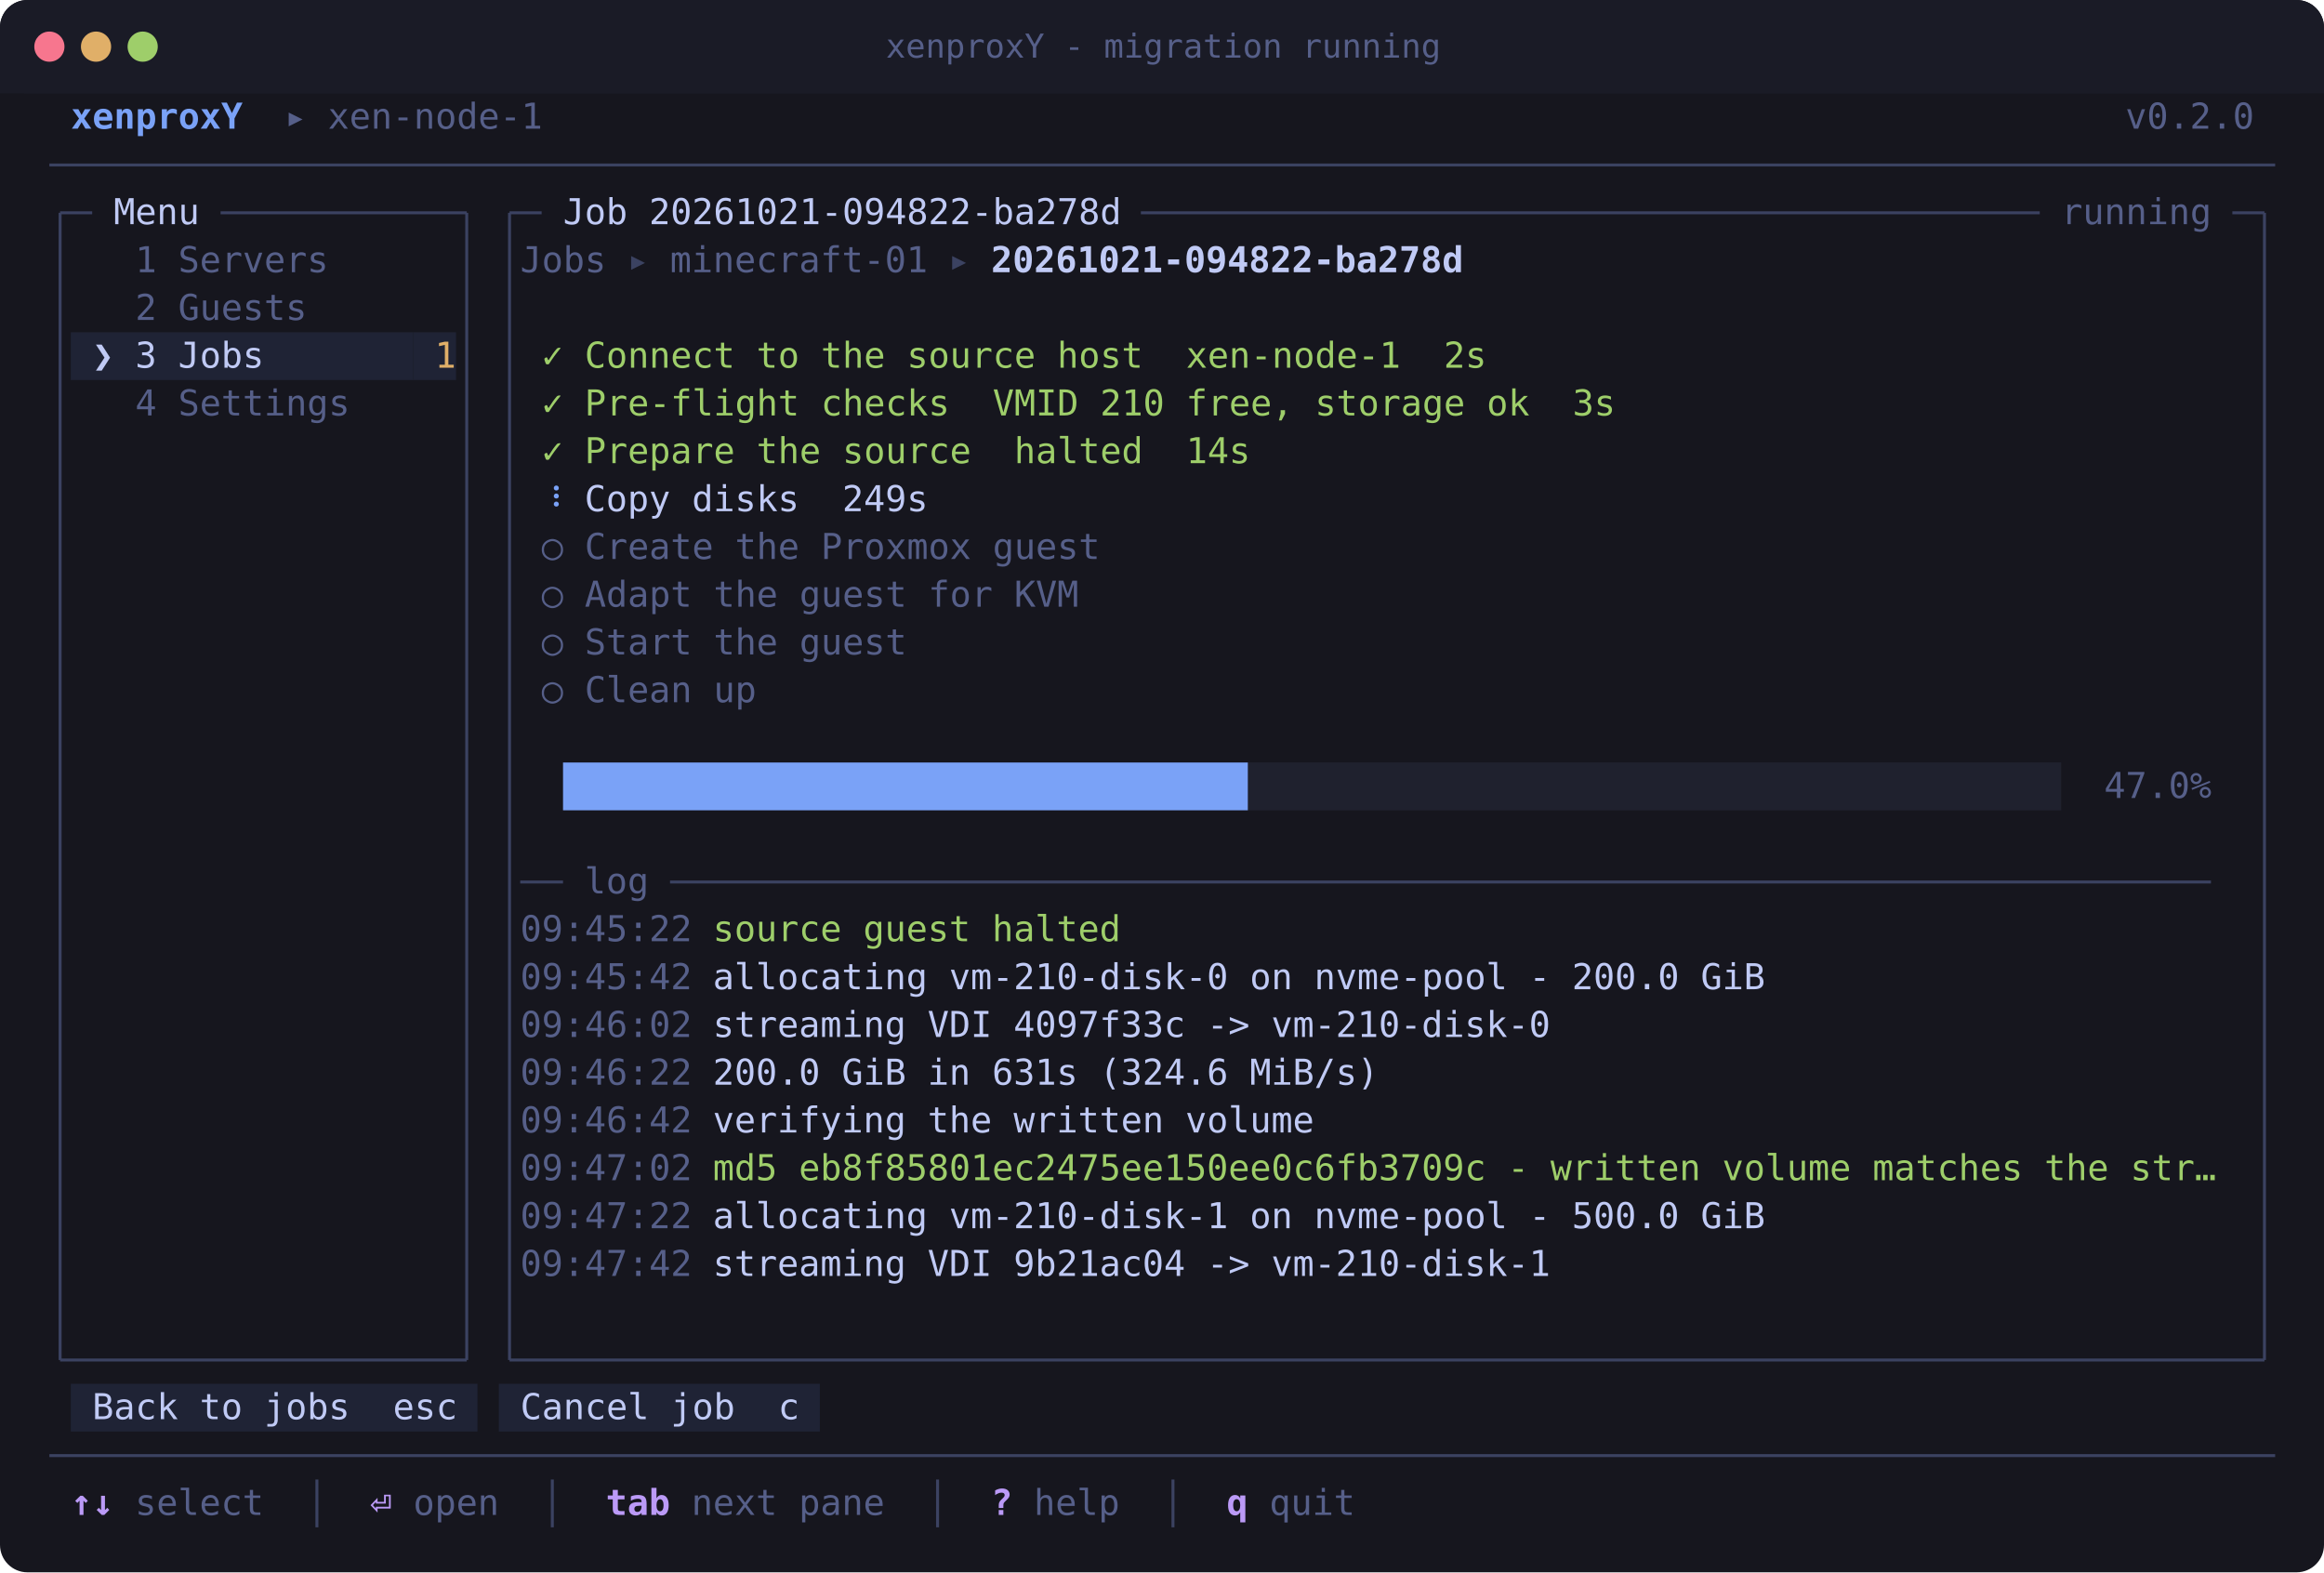
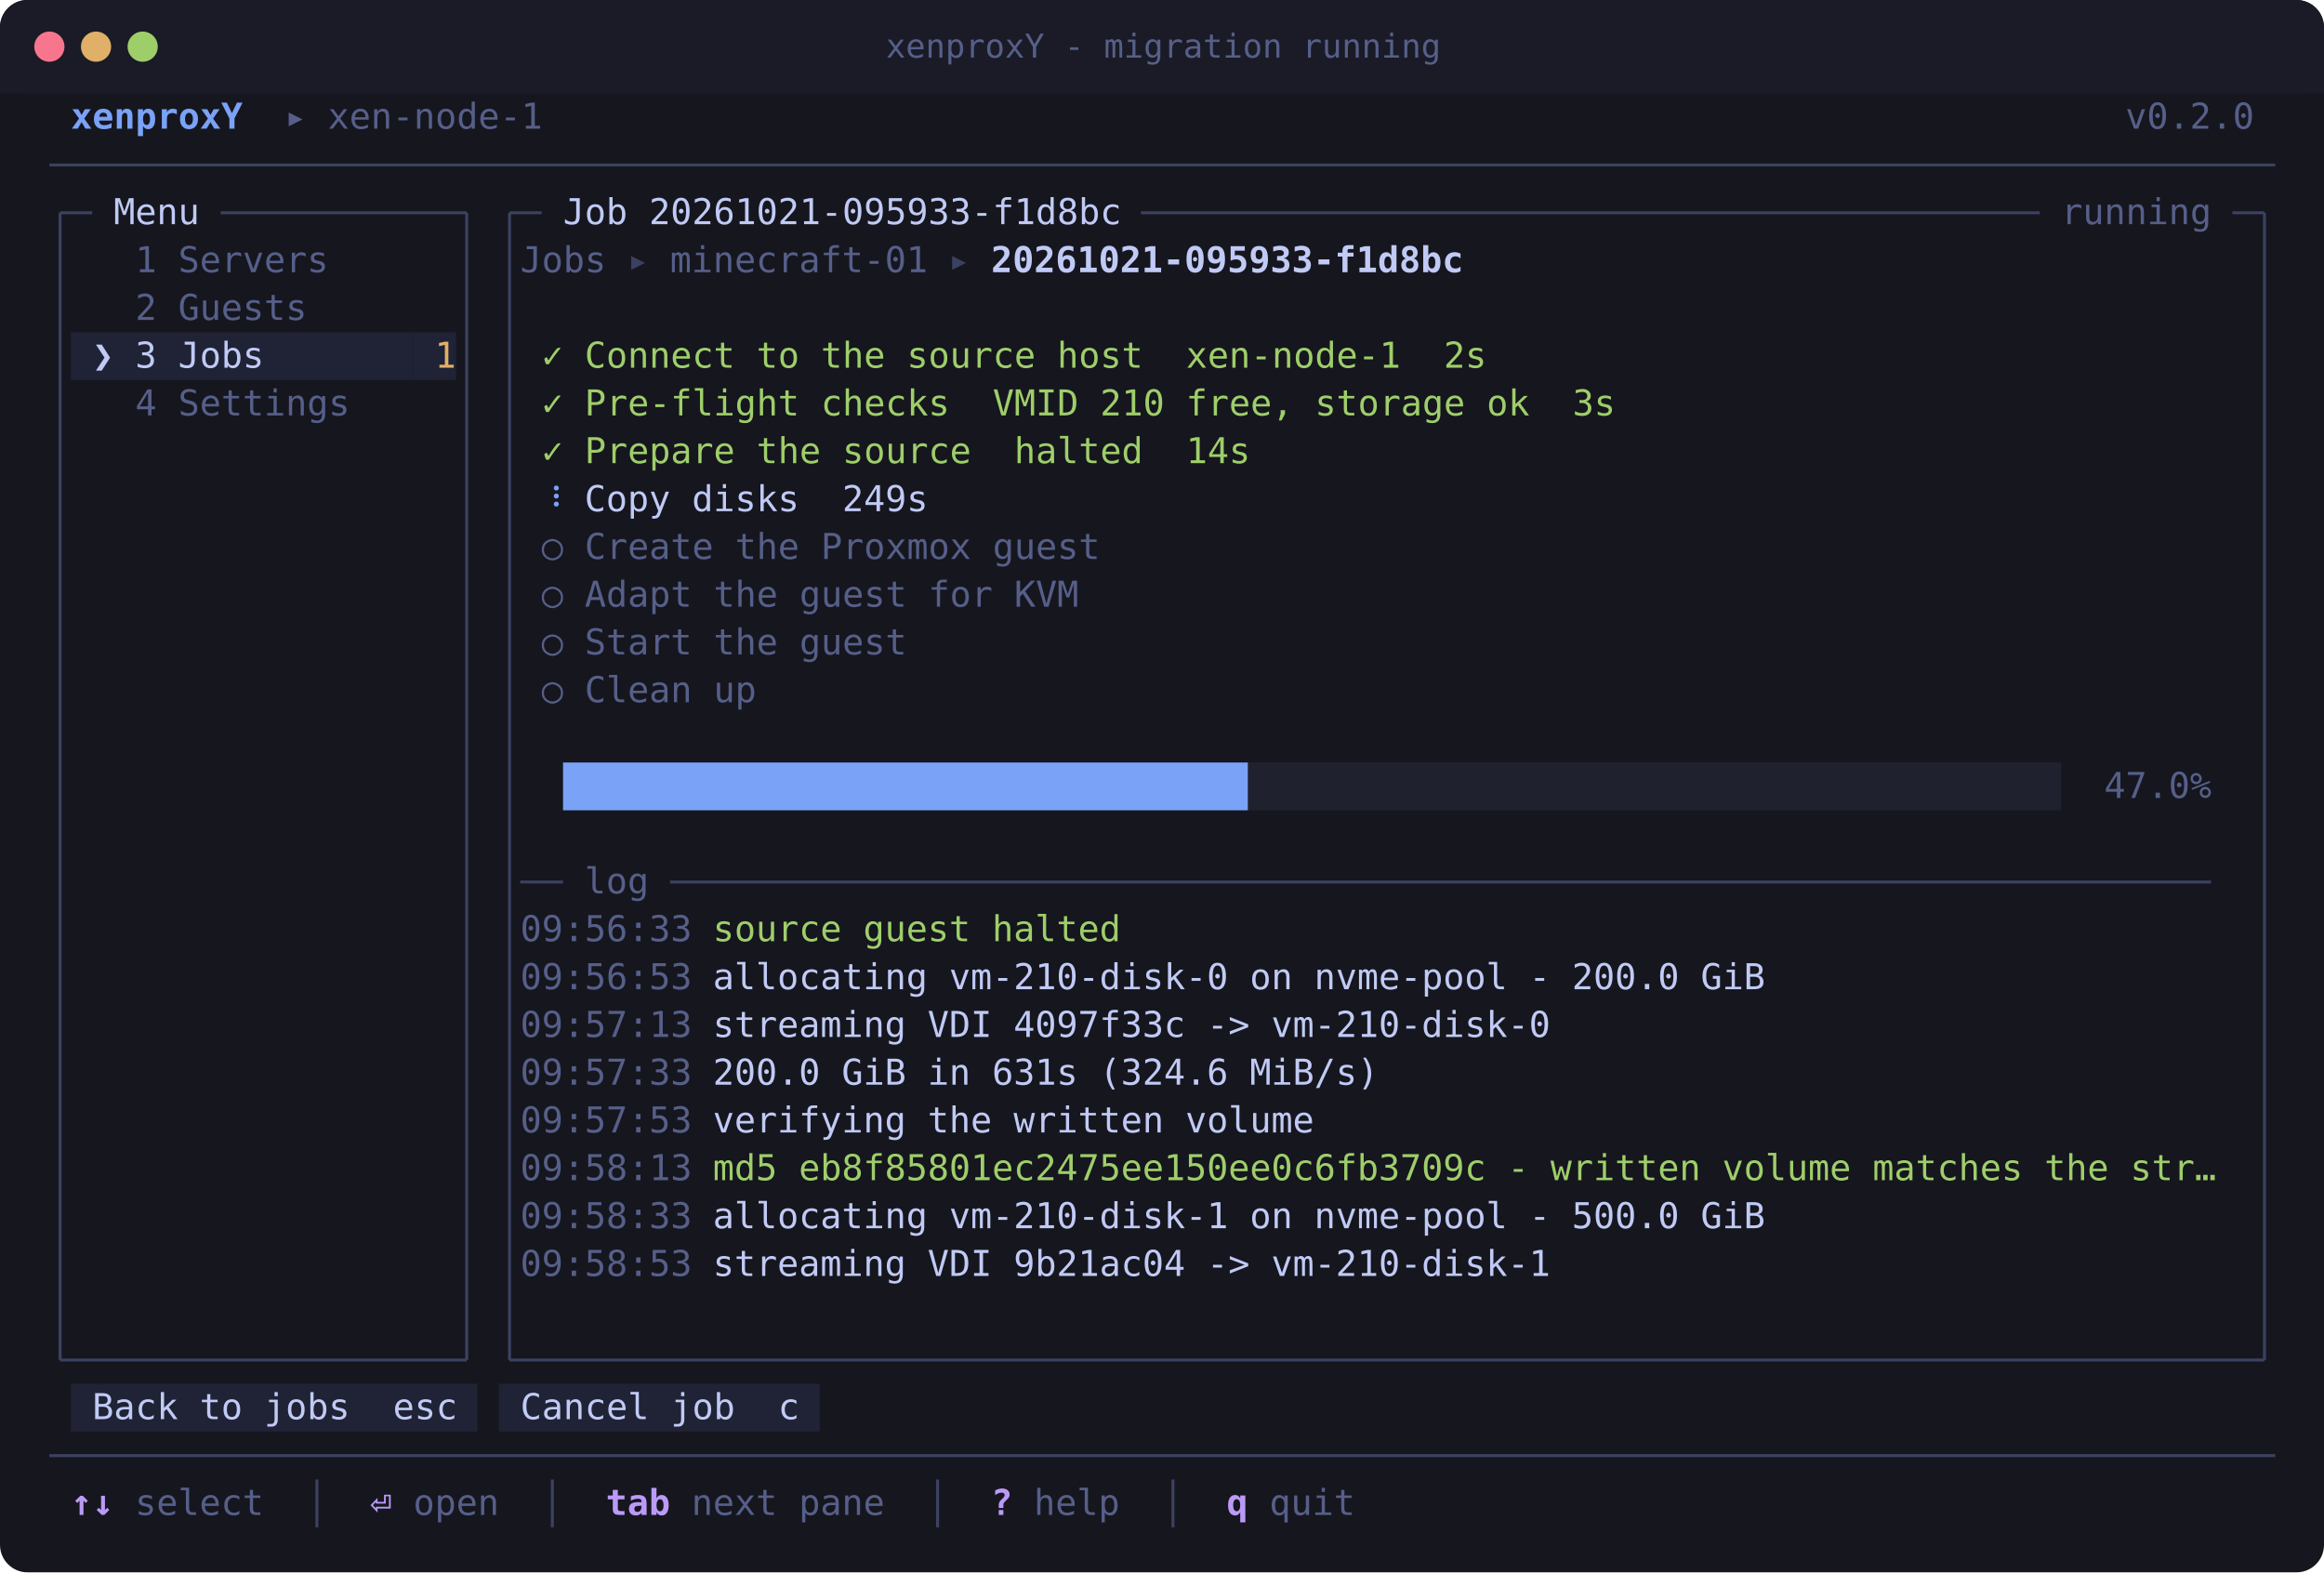
<svg xmlns="http://www.w3.org/2000/svg" width="847" height="573" viewBox="0 0 847 573" font-family="ui-monospace,SFMono-Regular,&quot;SF Mono&quot;,Menlo,Consolas,&quot;DejaVu Sans Mono&quot;,&quot;Liberation Mono&quot;,monospace" font-size="13.0">
  <rect x="0" y="0" width="847" height="573" rx="10" fill="#16161e" />
  <rect x="0" y="0" width="847" height="34" rx="10" fill="#1a1b26" />
  <rect x="0" y="24" width="847" height="10" fill="#1a1b26" />
  <circle cx="18" cy="17" r="5.5" fill="#f7768e" />
  <circle cx="35" cy="17" r="5.5" fill="#e0af68" />
  <circle cx="52" cy="17" r="5.5" fill="#9ece6a" />
  <text x="424" y="21" text-anchor="middle" fill="#565f89" font-size="12.0">xenproxY - migration running</text>
  <text x="18.0" y="46.9" fill="#7aa2f7" xml:space="preserve" textLength="78.00" lengthAdjust="spacing" font-weight="600"> xenproxY </text>
  <text x="96.0" y="46.9" fill="#565f89" xml:space="preserve" textLength="101.40" lengthAdjust="spacing"> ▸ xen-node-1</text>
  <text x="774.6" y="46.9" fill="#565f89" xml:space="preserve" textLength="54.60" lengthAdjust="spacing">v0.2.0 </text>
  <text x="33.6" y="81.7" fill="#c0caf5" xml:space="preserve" textLength="46.80" lengthAdjust="spacing"> Menu </text>
-   <text x="197.4" y="81.7" fill="#c0caf5" xml:space="preserve" textLength="218.40" lengthAdjust="spacing"> Job 20261021-094822-ba278d </text>
+   <text x="197.4" y="81.7" fill="#c0caf5" xml:space="preserve" textLength="218.40" lengthAdjust="spacing"> Job 20261021-095933-f1d8bc </text>
  <text x="743.4" y="81.7" fill="#565f89" xml:space="preserve" textLength="70.20" lengthAdjust="spacing"> running </text>
  <text x="25.8" y="99.2" fill="#565f89" xml:space="preserve" textLength="140.40" lengthAdjust="spacing">   1 Servers      </text>
  <text x="189.6" y="99.2" fill="#565f89" xml:space="preserve" textLength="31.20" lengthAdjust="spacing">Jobs</text>
  <text x="220.8" y="99.2" fill="#3b4261" xml:space="preserve" textLength="23.40" lengthAdjust="spacing"> ▸ </text>
  <text x="244.2" y="99.2" fill="#565f89" xml:space="preserve" textLength="93.60" lengthAdjust="spacing">minecraft-01</text>
  <text x="337.8" y="99.2" fill="#3b4261" xml:space="preserve" textLength="23.40" lengthAdjust="spacing"> ▸ </text>
-   <text x="361.2" y="99.2" fill="#c0caf5" xml:space="preserve" textLength="171.60" lengthAdjust="spacing" font-weight="600">20261021-094822-ba278d</text>
+   <text x="361.2" y="99.2" fill="#c0caf5" xml:space="preserve" textLength="171.60" lengthAdjust="spacing" font-weight="600">20261021-095933-f1d8bc</text>
  <text x="25.8" y="116.6" fill="#565f89" xml:space="preserve" textLength="140.40" lengthAdjust="spacing">   2 Guests       </text>
  <rect x="25.8" y="121.1" width="124.80" height="17.4" fill="#1f2335" />
  <text x="25.8" y="134.0" fill="#c0caf5" xml:space="preserve" textLength="124.80" lengthAdjust="spacing"> ❯ 3 Jobs       </text>
  <rect x="150.6" y="121.1" width="15.60" height="17.4" fill="#1f2335" />
  <text x="150.6" y="134.0" fill="#e0af68" xml:space="preserve" textLength="15.60" lengthAdjust="spacing"> 1</text>
  <text x="189.6" y="134.0" fill="#9ece6a" xml:space="preserve" textLength="351.00" lengthAdjust="spacing"> ✓ Connect to the source host  xen-node-1  2s</text>
  <text x="25.8" y="151.4" fill="#565f89" xml:space="preserve" textLength="140.40" lengthAdjust="spacing">   4 Settings     </text>
  <text x="189.6" y="151.4" fill="#9ece6a" xml:space="preserve" textLength="397.80" lengthAdjust="spacing"> ✓ Pre-flight checks  VMID 210 free, storage ok  3s</text>
  <text x="189.6" y="168.8" fill="#9ece6a" xml:space="preserve" textLength="265.20" lengthAdjust="spacing"> ✓ Prepare the source  halted  14s</text>
  <text x="197.4" y="186.3" fill="#7aa2f7" xml:space="preserve" textLength="7.80" lengthAdjust="spacing">⠸</text>
  <text x="205.2" y="186.3" fill="#c0caf5" xml:space="preserve" textLength="132.60" lengthAdjust="spacing"> Copy disks  249s</text>
  <text x="189.6" y="203.7" fill="#565f89" xml:space="preserve" textLength="210.60" lengthAdjust="spacing"> ○ Create the Proxmox guest</text>
  <text x="189.6" y="221.1" fill="#565f89" xml:space="preserve" textLength="202.80" lengthAdjust="spacing"> ○ Adapt the guest for KVM</text>
  <text x="189.6" y="238.5" fill="#565f89" xml:space="preserve" textLength="140.40" lengthAdjust="spacing"> ○ Start the guest</text>
  <text x="189.6" y="255.9" fill="#565f89" xml:space="preserve" textLength="85.80" lengthAdjust="spacing"> ○ Clean up</text>
  <rect x="205.20" y="277.88" width="249.60" height="17.42" fill="#7aa2f7" opacity="1.0" />
  <rect x="454.80" y="277.88" width="296.40" height="17.42" fill="#3b4261" opacity="0.25" />
  <text x="751.2" y="290.8" fill="#565f89" xml:space="preserve" textLength="54.60" lengthAdjust="spacing">  47.0%</text>
  <text x="205.2" y="325.6" fill="#565f89" xml:space="preserve" textLength="39.00" lengthAdjust="spacing"> log </text>
-   <text x="189.6" y="343.0" fill="#565f89" xml:space="preserve" textLength="70.20" lengthAdjust="spacing">09:45:22 </text>
+   <text x="189.6" y="343.0" fill="#565f89" xml:space="preserve" textLength="70.20" lengthAdjust="spacing">09:56:33 </text>
  <text x="259.8" y="343.0" fill="#9ece6a" xml:space="preserve" textLength="148.20" lengthAdjust="spacing">source guest halted</text>
-   <text x="189.6" y="360.5" fill="#565f89" xml:space="preserve" textLength="70.20" lengthAdjust="spacing">09:45:42 </text>
+   <text x="189.6" y="360.5" fill="#565f89" xml:space="preserve" textLength="70.20" lengthAdjust="spacing">09:56:53 </text>
  <text x="259.8" y="360.5" fill="#c0caf5" xml:space="preserve" textLength="382.20" lengthAdjust="spacing">allocating vm-210-disk-0 on nvme-pool - 200.0 GiB</text>
-   <text x="189.6" y="377.9" fill="#565f89" xml:space="preserve" textLength="70.20" lengthAdjust="spacing">09:46:02 </text>
+   <text x="189.6" y="377.9" fill="#565f89" xml:space="preserve" textLength="70.20" lengthAdjust="spacing">09:57:13 </text>
  <text x="259.8" y="377.9" fill="#c0caf5" xml:space="preserve" textLength="304.20" lengthAdjust="spacing">streaming VDI 4097f33c -&gt; vm-210-disk-0</text>
-   <text x="189.6" y="395.3" fill="#565f89" xml:space="preserve" textLength="70.20" lengthAdjust="spacing">09:46:22 </text>
+   <text x="189.6" y="395.3" fill="#565f89" xml:space="preserve" textLength="70.20" lengthAdjust="spacing">09:57:33 </text>
  <text x="259.8" y="395.3" fill="#c0caf5" xml:space="preserve" textLength="241.80" lengthAdjust="spacing">200.0 GiB in 631s (324.6 MiB/s)</text>
-   <text x="189.6" y="412.7" fill="#565f89" xml:space="preserve" textLength="70.20" lengthAdjust="spacing">09:46:42 </text>
+   <text x="189.6" y="412.7" fill="#565f89" xml:space="preserve" textLength="70.20" lengthAdjust="spacing">09:57:53 </text>
  <text x="259.8" y="412.7" fill="#c0caf5" xml:space="preserve" textLength="218.40" lengthAdjust="spacing">verifying the written volume</text>
-   <text x="189.6" y="430.1" fill="#565f89" xml:space="preserve" textLength="70.20" lengthAdjust="spacing">09:47:02 </text>
+   <text x="189.6" y="430.1" fill="#565f89" xml:space="preserve" textLength="70.20" lengthAdjust="spacing">09:58:13 </text>
  <text x="259.8" y="430.1" fill="#9ece6a" xml:space="preserve" textLength="546.00" lengthAdjust="spacing">md5 eb8f85801ec2475ee150ee0c6fb3709c - written volume matches the str…</text>
-   <text x="189.6" y="447.6" fill="#565f89" xml:space="preserve" textLength="70.20" lengthAdjust="spacing">09:47:22 </text>
+   <text x="189.6" y="447.6" fill="#565f89" xml:space="preserve" textLength="70.20" lengthAdjust="spacing">09:58:33 </text>
  <text x="259.8" y="447.6" fill="#c0caf5" xml:space="preserve" textLength="382.20" lengthAdjust="spacing">allocating vm-210-disk-1 on nvme-pool - 500.0 GiB</text>
-   <text x="189.6" y="465.0" fill="#565f89" xml:space="preserve" textLength="70.20" lengthAdjust="spacing">09:47:42 </text>
+   <text x="189.6" y="465.0" fill="#565f89" xml:space="preserve" textLength="70.20" lengthAdjust="spacing">09:58:53 </text>
  <text x="259.8" y="465.0" fill="#c0caf5" xml:space="preserve" textLength="304.20" lengthAdjust="spacing">streaming VDI 9b21ac04 -&gt; vm-210-disk-1</text>
  <rect x="25.8" y="504.3" width="148.20" height="17.4" fill="#1f2335" />
  <text x="25.8" y="517.2" fill="#c0caf5" xml:space="preserve" textLength="148.20" lengthAdjust="spacing"> Back to jobs  esc </text>
  <rect x="181.8" y="504.3" width="117.00" height="17.4" fill="#1f2335" />
  <text x="181.8" y="517.2" fill="#c0caf5" xml:space="preserve" textLength="117.00" lengthAdjust="spacing"> Cancel job  c </text>
  <text x="25.8" y="552.1" fill="#bb9af7" xml:space="preserve" textLength="15.60" lengthAdjust="spacing" font-weight="600">↑↓</text>
  <text x="49.2" y="552.1" fill="#565f89" xml:space="preserve" textLength="46.80" lengthAdjust="spacing">select</text>
  <text x="135.0" y="552.1" fill="#bb9af7" xml:space="preserve" textLength="7.80" lengthAdjust="spacing" font-weight="600">⏎</text>
  <text x="150.6" y="552.1" fill="#565f89" xml:space="preserve" textLength="31.20" lengthAdjust="spacing">open</text>
  <text x="220.8" y="552.1" fill="#bb9af7" xml:space="preserve" textLength="23.40" lengthAdjust="spacing" font-weight="600">tab</text>
  <text x="252.0" y="552.1" fill="#565f89" xml:space="preserve" textLength="70.20" lengthAdjust="spacing">next pane</text>
  <text x="361.2" y="552.1" fill="#bb9af7" xml:space="preserve" textLength="7.80" lengthAdjust="spacing" font-weight="600">?</text>
  <text x="376.8" y="552.1" fill="#565f89" xml:space="preserve" textLength="31.20" lengthAdjust="spacing">help</text>
  <text x="447.0" y="552.1" fill="#bb9af7" xml:space="preserve" textLength="7.80" lengthAdjust="spacing" font-weight="600">q</text>
  <text x="462.6" y="552.1" fill="#565f89" xml:space="preserve" textLength="31.20" lengthAdjust="spacing">quit</text>
  <path d="M18.00,60.13L21.90,60.13M21.90,60.13L25.80,60.13M25.80,60.13L29.70,60.13M29.70,60.13L33.60,60.13M33.60,60.13L37.50,60.13M37.50,60.13L41.40,60.13M41.40,60.13L45.30,60.13M45.30,60.13L49.20,60.13M49.20,60.13L53.10,60.13M53.10,60.13L57.00,60.13M57.00,60.13L60.90,60.13M60.90,60.13L64.80,60.13M64.80,60.13L68.70,60.13M68.70,60.13L72.60,60.13M72.60,60.13L76.50,60.13M76.50,60.13L80.40,60.13M80.40,60.13L84.30,60.13M84.30,60.13L88.20,60.13M88.20,60.13L92.10,60.13M92.10,60.13L96.00,60.13M96.00,60.13L99.90,60.13M99.90,60.13L103.80,60.13M103.80,60.13L107.70,60.13M107.70,60.13L111.60,60.13M111.60,60.13L115.50,60.13M115.50,60.13L119.40,60.13M119.40,60.13L123.30,60.13M123.30,60.13L127.20,60.13M127.20,60.13L131.10,60.13M131.10,60.13L135.00,60.13M135.00,60.13L138.90,60.13M138.90,60.13L142.80,60.13M142.80,60.13L146.70,60.13M146.70,60.13L150.60,60.13M150.60,60.13L154.50,60.13M154.50,60.13L158.40,60.13M158.40,60.13L162.30,60.13M162.30,60.13L166.20,60.13M166.20,60.13L170.10,60.13M170.10,60.13L174.00,60.13M174.00,60.13L177.90,60.13M177.90,60.13L181.80,60.13M181.80,60.13L185.70,60.13M185.70,60.13L189.60,60.13M189.60,60.13L193.50,60.13M193.50,60.13L197.40,60.13M197.40,60.13L201.30,60.13M201.30,60.13L205.20,60.13M205.20,60.13L209.10,60.13M209.10,60.13L213.00,60.13M213.00,60.13L216.90,60.13M216.90,60.13L220.80,60.13M220.80,60.13L224.70,60.13M224.70,60.13L228.60,60.13M228.60,60.13L232.50,60.13M232.50,60.13L236.40,60.13M236.40,60.13L240.30,60.13M240.30,60.13L244.20,60.13M244.20,60.13L248.10,60.13M248.10,60.13L252.00,60.13M252.00,60.13L255.90,60.13M255.90,60.13L259.80,60.13M259.80,60.13L263.70,60.13M263.70,60.13L267.60,60.13M267.60,60.13L271.50,60.13M271.50,60.13L275.40,60.13M275.40,60.13L279.30,60.13M279.30,60.13L283.20,60.13M283.20,60.13L287.10,60.13M287.10,60.13L291.00,60.13M291.00,60.13L294.90,60.13M294.90,60.13L298.80,60.13M298.80,60.13L302.70,60.13M302.70,60.13L306.60,60.13M306.60,60.13L310.50,60.13M310.50,60.13L314.40,60.13M314.40,60.13L318.30,60.13M318.30,60.13L322.20,60.13M322.20,60.13L326.10,60.13M326.10,60.13L330.00,60.13M330.00,60.13L333.90,60.13M333.90,60.13L337.80,60.13M337.80,60.13L341.70,60.13M341.70,60.13L345.60,60.13M345.60,60.13L349.50,60.13M349.50,60.13L353.40,60.13M353.40,60.13L357.30,60.13M357.30,60.13L361.20,60.13M361.20,60.13L365.10,60.13M365.10,60.13L369.00,60.13M369.00,60.13L372.90,60.13M372.90,60.13L376.80,60.13M376.80,60.13L380.70,60.13M380.70,60.13L384.60,60.13M384.60,60.13L388.50,60.13M388.50,60.13L392.40,60.13M392.40,60.13L396.30,60.13M396.30,60.13L400.20,60.13M400.20,60.13L404.10,60.13M404.10,60.13L408.00,60.13M408.00,60.13L411.90,60.13M411.90,60.13L415.80,60.13M415.80,60.13L419.70,60.13M419.70,60.13L423.60,60.13M423.60,60.13L427.50,60.13M427.50,60.13L431.40,60.13M431.40,60.13L435.30,60.13M435.30,60.13L439.20,60.13M439.20,60.13L443.10,60.13M443.10,60.13L447.00,60.13M447.00,60.13L450.90,60.13M450.90,60.13L454.80,60.13M454.80,60.13L458.70,60.13M458.70,60.13L462.60,60.13M462.60,60.13L466.50,60.13M466.50,60.13L470.40,60.13M470.40,60.13L474.30,60.13M474.30,60.13L478.20,60.13M478.20,60.13L482.10,60.13M482.10,60.13L486.00,60.13M486.00,60.13L489.90,60.13M489.90,60.13L493.80,60.13M493.80,60.13L497.70,60.13M497.70,60.13L501.60,60.13M501.60,60.13L505.50,60.13M505.50,60.13L509.40,60.13M509.40,60.13L513.30,60.13M513.30,60.13L517.20,60.13M517.20,60.13L521.10,60.13M521.10,60.13L525.00,60.13M525.00,60.13L528.90,60.13M528.90,60.13L532.80,60.13M532.80,60.13L536.70,60.13M536.70,60.13L540.60,60.13M540.60,60.13L544.50,60.13M544.50,60.13L548.40,60.13M548.40,60.13L552.30,60.13M552.30,60.13L556.20,60.13M556.20,60.13L560.10,60.13M560.10,60.13L564.00,60.13M564.00,60.13L567.90,60.13M567.90,60.13L571.80,60.13M571.80,60.13L575.70,60.13M575.70,60.13L579.60,60.13M579.60,60.13L583.50,60.13M583.50,60.13L587.40,60.13M587.40,60.13L591.30,60.13M591.30,60.13L595.20,60.13M595.20,60.13L599.10,60.13M599.10,60.13L603.00,60.13M603.00,60.13L606.90,60.13M606.90,60.13L610.80,60.13M610.80,60.13L614.70,60.13M614.70,60.13L618.60,60.13M618.60,60.13L622.50,60.13M622.50,60.13L626.40,60.13M626.40,60.13L630.30,60.13M630.30,60.13L634.20,60.13M634.20,60.13L638.10,60.13M638.10,60.13L642.00,60.13M642.00,60.13L645.90,60.13M645.90,60.13L649.80,60.13M649.80,60.13L653.70,60.13M653.70,60.13L657.60,60.13M657.60,60.13L661.50,60.13M661.50,60.13L665.40,60.13M665.40,60.13L669.30,60.13M669.30,60.13L673.20,60.13M673.20,60.13L677.10,60.13M677.10,60.13L681.00,60.13M681.00,60.13L684.90,60.13M684.90,60.13L688.80,60.13M688.80,60.13L692.70,60.13M692.70,60.13L696.60,60.13M696.60,60.13L700.50,60.13M700.50,60.13L704.40,60.13M704.40,60.13L708.30,60.13M708.30,60.13L712.20,60.13M712.20,60.13L716.10,60.13M716.10,60.13L720.00,60.13M720.00,60.13L723.90,60.13M723.90,60.13L727.80,60.13M727.80,60.13L731.70,60.13M731.70,60.13L735.60,60.13M735.60,60.13L739.50,60.13M739.50,60.13L743.40,60.13M743.40,60.13L747.30,60.13M747.30,60.13L751.20,60.13M751.20,60.13L755.10,60.13M755.10,60.13L759.00,60.13M759.00,60.13L762.90,60.13M762.90,60.13L766.80,60.13M766.80,60.13L770.70,60.13M770.70,60.13L774.60,60.13M774.60,60.13L778.50,60.13M778.50,60.13L782.40,60.13M782.40,60.13L786.30,60.13M786.30,60.13L790.20,60.13M790.20,60.13L794.10,60.13M794.10,60.13L798.00,60.13M798.00,60.13L801.90,60.13M801.90,60.13L805.80,60.13M805.80,60.13L809.70,60.13M809.70,60.13L813.60,60.13M813.60,60.13L817.50,60.13M817.50,60.13L821.40,60.13M821.40,60.13L825.30,60.13M825.30,60.13L829.20,60.13M21.90,77.55L25.80,77.55M21.90,77.55L21.90,86.26M25.80,77.55L29.70,77.55M29.70,77.55L33.60,77.55M80.40,77.55L84.30,77.55M84.30,77.55L88.20,77.55M88.20,77.55L92.10,77.55M92.10,77.55L96.00,77.55M96.00,77.55L99.90,77.55M99.90,77.55L103.80,77.55M103.80,77.55L107.70,77.55M107.70,77.55L111.60,77.55M111.60,77.55L115.50,77.55M115.50,77.55L119.40,77.55M119.40,77.55L123.30,77.55M123.30,77.55L127.20,77.55M127.20,77.55L131.10,77.55M131.10,77.55L135.00,77.55M135.00,77.55L138.90,77.55M138.90,77.55L142.80,77.55M142.80,77.55L146.70,77.55M146.70,77.55L150.60,77.55M150.60,77.55L154.50,77.55M154.50,77.55L158.40,77.55M158.40,77.55L162.30,77.55M162.30,77.55L166.20,77.55M166.20,77.55L170.10,77.55M170.10,77.55L170.10,86.26M185.70,77.55L189.60,77.55M185.70,77.55L185.70,86.26M189.60,77.55L193.50,77.55M193.50,77.55L197.40,77.55M415.80,77.55L419.70,77.55M419.70,77.55L423.60,77.55M423.60,77.55L427.50,77.55M427.50,77.55L431.40,77.55M431.40,77.55L435.30,77.55M435.30,77.55L439.20,77.55M439.20,77.55L443.10,77.55M443.10,77.55L447.00,77.55M447.00,77.55L450.90,77.55M450.90,77.55L454.80,77.55M454.80,77.55L458.70,77.55M458.70,77.55L462.60,77.55M462.60,77.55L466.50,77.55M466.50,77.55L470.40,77.55M470.40,77.55L474.30,77.55M474.30,77.55L478.20,77.55M478.20,77.55L482.10,77.55M482.10,77.55L486.00,77.55M486.00,77.55L489.90,77.55M489.90,77.55L493.80,77.55M493.80,77.55L497.70,77.55M497.70,77.55L501.60,77.55M501.60,77.55L505.50,77.55M505.50,77.55L509.40,77.55M509.40,77.55L513.30,77.55M513.30,77.55L517.20,77.55M517.20,77.55L521.10,77.55M521.10,77.55L525.00,77.55M525.00,77.55L528.90,77.55M528.90,77.55L532.80,77.55M532.80,77.55L536.70,77.55M536.70,77.55L540.60,77.55M540.60,77.55L544.50,77.55M544.50,77.55L548.40,77.55M548.40,77.55L552.30,77.55M552.30,77.55L556.20,77.55M556.20,77.55L560.10,77.55M560.10,77.55L564.00,77.55M564.00,77.55L567.90,77.55M567.90,77.55L571.80,77.55M571.80,77.55L575.70,77.55M575.70,77.55L579.60,77.55M579.60,77.55L583.50,77.55M583.50,77.55L587.40,77.55M587.40,77.55L591.30,77.55M591.30,77.55L595.20,77.55M595.20,77.55L599.10,77.55M599.10,77.55L603.00,77.55M603.00,77.55L606.90,77.55M606.90,77.55L610.80,77.55M610.80,77.55L614.70,77.55M614.70,77.55L618.60,77.55M618.60,77.55L622.50,77.55M622.50,77.55L626.40,77.55M626.40,77.55L630.30,77.55M630.30,77.55L634.20,77.55M634.20,77.55L638.10,77.55M638.10,77.55L642.00,77.55M642.00,77.55L645.90,77.55M645.90,77.55L649.80,77.55M649.80,77.55L653.70,77.55M653.70,77.55L657.60,77.55M657.60,77.55L661.50,77.55M661.50,77.55L665.40,77.55M665.40,77.55L669.30,77.55M669.30,77.55L673.20,77.55M673.20,77.55L677.10,77.55M677.10,77.55L681.00,77.55M681.00,77.55L684.90,77.55M684.90,77.55L688.80,77.55M688.80,77.55L692.70,77.55M692.70,77.55L696.60,77.55M696.60,77.55L700.50,77.55M700.50,77.55L704.40,77.55M704.40,77.55L708.30,77.55M708.30,77.55L712.20,77.55M712.20,77.55L716.10,77.55M716.10,77.55L720.00,77.55M720.00,77.55L723.90,77.55M723.90,77.55L727.80,77.55M727.80,77.55L731.70,77.55M731.70,77.55L735.60,77.55M735.60,77.55L739.50,77.55M739.50,77.55L743.40,77.55M813.60,77.55L817.50,77.55M817.50,77.55L821.40,77.55M821.40,77.55L825.30,77.55M825.30,77.55L825.30,86.26M21.90,86.26L21.90,94.97M21.90,94.97L21.90,103.68M170.10,86.26L170.10,94.97M170.10,94.97L170.10,103.68M185.70,86.26L185.70,94.97M185.70,94.97L185.70,103.68M825.30,86.26L825.30,94.97M825.30,94.97L825.30,103.68M21.90,103.68L21.90,112.39M21.90,112.39L21.90,121.10M170.10,103.68L170.10,112.39M170.10,112.39L170.10,121.10M185.70,103.68L185.70,112.39M185.70,112.39L185.70,121.10M825.30,103.68L825.30,112.39M825.30,112.39L825.30,121.10M21.90,121.10L21.90,129.81M21.90,129.81L21.90,138.52M170.10,121.10L170.10,129.81M170.10,129.81L170.10,138.52M185.70,121.10L185.70,129.81M185.70,129.81L185.70,138.52M825.30,121.10L825.30,129.81M825.30,129.81L825.30,138.52M21.90,138.52L21.90,147.23M21.90,147.23L21.90,155.94M170.10,138.52L170.10,147.23M170.10,147.23L170.10,155.94M185.70,138.52L185.70,147.23M185.70,147.23L185.70,155.94M825.30,138.52L825.30,147.23M825.30,147.23L825.30,155.94M21.90,155.94L21.90,164.65M21.90,164.65L21.90,173.36M170.10,155.94L170.10,164.65M170.10,164.65L170.10,173.36M185.70,155.94L185.70,164.65M185.70,164.65L185.70,173.36M825.30,155.94L825.30,164.65M825.30,164.65L825.30,173.36M21.90,173.36L21.90,182.07M21.90,182.07L21.90,190.78M170.10,173.36L170.10,182.07M170.10,182.07L170.10,190.78M185.70,173.36L185.70,182.07M185.70,182.07L185.70,190.78M825.30,173.36L825.30,182.07M825.30,182.07L825.30,190.78M21.90,190.78L21.90,199.49M21.90,199.49L21.90,208.20M170.10,190.78L170.10,199.49M170.10,199.49L170.10,208.20M185.70,190.78L185.70,199.49M185.70,199.49L185.70,208.20M825.30,190.78L825.30,199.49M825.30,199.49L825.30,208.20M21.90,208.20L21.90,216.91M21.90,216.91L21.90,225.62M170.10,208.20L170.10,216.91M170.10,216.91L170.10,225.62M185.70,208.20L185.70,216.91M185.70,216.91L185.70,225.62M825.30,208.20L825.30,216.91M825.30,216.91L825.30,225.62M21.90,225.62L21.90,234.33M21.90,234.33L21.90,243.04M170.10,225.62L170.10,234.33M170.10,234.33L170.10,243.04M185.70,225.62L185.70,234.33M185.70,234.33L185.70,243.04M825.30,225.62L825.30,234.33M825.30,234.33L825.30,243.04M21.90,243.04L21.90,251.75M21.90,251.75L21.90,260.46M170.10,243.04L170.10,251.75M170.10,251.75L170.10,260.46M185.70,243.04L185.70,251.75M185.70,251.75L185.70,260.46M825.30,243.04L825.30,251.75M825.30,251.75L825.30,260.46M21.90,260.46L21.90,269.17M21.90,269.17L21.90,277.88M170.10,260.46L170.10,269.17M170.10,269.17L170.10,277.88M185.70,260.46L185.70,269.17M185.70,269.17L185.70,277.88M825.30,260.46L825.30,269.17M825.30,269.17L825.30,277.88M21.90,277.88L21.90,286.59M21.90,286.59L21.90,295.30M170.10,277.88L170.10,286.59M170.10,286.59L170.10,295.30M185.70,277.88L185.70,286.59M185.70,286.59L185.70,295.30M825.30,277.88L825.30,286.59M825.30,286.59L825.30,295.30M21.90,295.30L21.90,304.01M21.90,304.01L21.90,312.72M170.10,295.30L170.10,304.01M170.10,304.01L170.10,312.72M185.70,295.30L185.70,304.01M185.70,304.01L185.70,312.72M825.30,295.30L825.30,304.01M825.30,304.01L825.30,312.72M21.90,312.72L21.90,321.43M21.90,321.43L21.90,330.14M170.10,312.72L170.10,321.43M170.10,321.43L170.10,330.14M185.70,312.72L185.70,321.43M185.70,321.43L185.70,330.14M189.60,321.43L193.50,321.43M193.50,321.43L197.40,321.43M197.40,321.43L201.30,321.43M201.30,321.43L205.20,321.43M244.20,321.43L248.10,321.43M248.10,321.43L252.00,321.43M252.00,321.43L255.90,321.43M255.90,321.43L259.80,321.43M259.80,321.43L263.70,321.43M263.70,321.43L267.60,321.43M267.60,321.43L271.50,321.43M271.50,321.43L275.40,321.43M275.40,321.43L279.30,321.43M279.30,321.43L283.20,321.43M283.20,321.43L287.10,321.43M287.10,321.43L291.00,321.43M291.00,321.43L294.90,321.43M294.90,321.43L298.80,321.43M298.80,321.43L302.70,321.43M302.70,321.43L306.60,321.43M306.60,321.43L310.50,321.43M310.50,321.43L314.40,321.43M314.40,321.43L318.30,321.43M318.30,321.43L322.20,321.43M322.20,321.43L326.10,321.43M326.10,321.43L330.00,321.43M330.00,321.43L333.90,321.43M333.90,321.43L337.80,321.43M337.80,321.43L341.70,321.43M341.70,321.43L345.60,321.43M345.60,321.43L349.50,321.43M349.50,321.43L353.40,321.43M353.40,321.43L357.30,321.43M357.30,321.43L361.20,321.43M361.20,321.43L365.10,321.43M365.10,321.43L369.00,321.43M369.00,321.43L372.90,321.43M372.90,321.43L376.80,321.43M376.80,321.43L380.70,321.43M380.70,321.43L384.60,321.43M384.60,321.43L388.50,321.43M388.50,321.43L392.40,321.43M392.40,321.43L396.30,321.43M396.30,321.43L400.20,321.43M400.20,321.43L404.10,321.43M404.10,321.43L408.00,321.43M408.00,321.43L411.90,321.43M411.90,321.43L415.80,321.43M415.80,321.43L419.70,321.43M419.70,321.43L423.60,321.43M423.60,321.43L427.50,321.43M427.50,321.43L431.40,321.43M431.40,321.43L435.30,321.43M435.30,321.43L439.20,321.43M439.20,321.43L443.10,321.43M443.10,321.43L447.00,321.43M447.00,321.43L450.90,321.43M450.90,321.43L454.80,321.43M454.80,321.43L458.70,321.43M458.70,321.43L462.60,321.43M462.60,321.43L466.50,321.43M466.50,321.43L470.40,321.43M470.40,321.43L474.30,321.43M474.30,321.43L478.20,321.43M478.20,321.43L482.10,321.43M482.10,321.43L486.00,321.43M486.00,321.43L489.90,321.43M489.90,321.43L493.80,321.43M493.80,321.43L497.70,321.43M497.70,321.43L501.60,321.43M501.60,321.43L505.50,321.43M505.50,321.43L509.40,321.43M509.40,321.43L513.30,321.43M513.30,321.43L517.20,321.43M517.20,321.43L521.10,321.43M521.10,321.43L525.00,321.43M525.00,321.43L528.90,321.43M528.90,321.43L532.80,321.43M532.80,321.43L536.70,321.43M536.70,321.43L540.60,321.43M540.60,321.43L544.50,321.43M544.50,321.43L548.40,321.43M548.40,321.43L552.30,321.43M552.30,321.43L556.20,321.43M556.20,321.43L560.10,321.43M560.10,321.43L564.00,321.43M564.00,321.43L567.90,321.43M567.90,321.43L571.80,321.43M571.80,321.43L575.70,321.43M575.70,321.43L579.60,321.43M579.60,321.43L583.50,321.43M583.50,321.43L587.40,321.43M587.40,321.43L591.30,321.43M591.30,321.43L595.20,321.43M595.20,321.43L599.10,321.43M599.10,321.43L603.00,321.43M603.00,321.43L606.90,321.43M606.90,321.43L610.80,321.43M610.80,321.43L614.70,321.43M614.70,321.43L618.60,321.43M618.60,321.43L622.50,321.43M622.50,321.43L626.40,321.43M626.40,321.43L630.30,321.43M630.30,321.43L634.20,321.43M634.20,321.43L638.10,321.43M638.10,321.43L642.00,321.43M642.00,321.43L645.90,321.43M645.90,321.43L649.80,321.43M649.80,321.43L653.70,321.43M653.70,321.43L657.60,321.43M657.60,321.43L661.50,321.43M661.50,321.43L665.40,321.43M665.40,321.43L669.30,321.43M669.30,321.43L673.20,321.43M673.20,321.43L677.10,321.43M677.10,321.43L681.00,321.43M681.00,321.43L684.90,321.43M684.90,321.43L688.80,321.43M688.80,321.43L692.70,321.43M692.70,321.43L696.60,321.43M696.60,321.43L700.50,321.43M700.50,321.43L704.40,321.43M704.40,321.43L708.30,321.43M708.30,321.43L712.20,321.43M712.20,321.43L716.10,321.43M716.10,321.43L720.00,321.43M720.00,321.43L723.90,321.43M723.90,321.43L727.80,321.43M727.80,321.43L731.70,321.43M731.70,321.43L735.60,321.43M735.60,321.43L739.50,321.43M739.50,321.43L743.40,321.43M743.40,321.43L747.30,321.43M747.30,321.43L751.20,321.43M751.20,321.43L755.10,321.43M755.10,321.43L759.00,321.43M759.00,321.43L762.90,321.43M762.90,321.43L766.80,321.43M766.80,321.43L770.70,321.43M770.70,321.43L774.60,321.43M774.60,321.43L778.50,321.43M778.50,321.43L782.40,321.43M782.40,321.43L786.30,321.43M786.30,321.43L790.20,321.43M790.20,321.43L794.10,321.43M794.10,321.43L798.00,321.43M798.00,321.43L801.90,321.43M801.90,321.43L805.80,321.43M825.30,312.72L825.30,321.43M825.30,321.43L825.30,330.14M21.90,330.14L21.90,338.85M21.90,338.85L21.90,347.56M170.10,330.14L170.10,338.85M170.10,338.85L170.10,347.56M185.70,330.14L185.70,338.85M185.70,338.85L185.70,347.56M825.30,330.14L825.30,338.85M825.30,338.85L825.30,347.56M21.90,347.56L21.90,356.27M21.90,356.27L21.90,364.98M170.10,347.56L170.10,356.27M170.10,356.27L170.10,364.98M185.70,347.56L185.70,356.27M185.70,356.27L185.70,364.98M825.30,347.56L825.30,356.27M825.30,356.27L825.30,364.98M21.90,364.98L21.90,373.69M21.90,373.69L21.90,382.40M170.10,364.98L170.10,373.69M170.10,373.69L170.10,382.40M185.70,364.98L185.70,373.69M185.70,373.69L185.70,382.40M825.30,364.98L825.30,373.69M825.30,373.69L825.30,382.40M21.90,382.40L21.90,391.11M21.90,391.11L21.90,399.82M170.10,382.40L170.10,391.11M170.10,391.11L170.10,399.82M185.70,382.40L185.70,391.11M185.70,391.11L185.70,399.82M825.30,382.40L825.30,391.11M825.30,391.11L825.30,399.82M21.90,399.82L21.90,408.53M21.90,408.53L21.90,417.24M170.10,399.82L170.10,408.53M170.10,408.53L170.10,417.24M185.70,399.82L185.70,408.53M185.70,408.53L185.70,417.24M825.30,399.82L825.30,408.53M825.30,408.53L825.30,417.24M21.90,417.24L21.90,425.95M21.90,425.95L21.90,434.66M170.10,417.24L170.10,425.95M170.10,425.95L170.10,434.66M185.70,417.24L185.70,425.95M185.70,425.95L185.70,434.66M825.30,417.24L825.30,425.95M825.30,425.95L825.30,434.66M21.90,434.66L21.90,443.37M21.90,443.37L21.90,452.08M170.10,434.66L170.10,443.37M170.10,443.37L170.10,452.08M185.70,434.66L185.70,443.37M185.70,443.37L185.70,452.08M825.30,434.66L825.30,443.37M825.30,443.37L825.30,452.08M21.90,452.08L21.90,460.79M21.90,460.79L21.90,469.50M170.10,452.08L170.10,460.79M170.10,460.79L170.10,469.50M185.70,452.08L185.70,460.79M185.70,460.79L185.70,469.50M825.30,452.08L825.30,460.79M825.30,460.79L825.30,469.50M21.90,469.50L21.90,478.21M21.90,478.21L21.90,486.92M170.10,469.50L170.10,478.21M170.10,478.21L170.10,486.92M185.70,469.50L185.70,478.21M185.70,478.21L185.70,486.92M825.30,469.50L825.30,478.21M825.30,478.21L825.30,486.92M21.90,495.63L25.80,495.63M21.90,486.92L21.90,495.63M25.80,495.63L29.70,495.63M29.70,495.63L33.60,495.63M33.60,495.63L37.50,495.63M37.50,495.63L41.40,495.63M41.40,495.63L45.30,495.63M45.30,495.63L49.20,495.63M49.20,495.63L53.10,495.63M53.10,495.63L57.00,495.63M57.00,495.63L60.90,495.63M60.90,495.63L64.80,495.63M64.80,495.63L68.70,495.63M68.70,495.63L72.60,495.63M72.60,495.63L76.50,495.63M76.50,495.63L80.40,495.63M80.40,495.63L84.30,495.63M84.30,495.63L88.20,495.63M88.20,495.63L92.10,495.63M92.10,495.63L96.00,495.63M96.00,495.63L99.90,495.63M99.90,495.63L103.80,495.63M103.80,495.63L107.70,495.63M107.70,495.63L111.60,495.63M111.60,495.63L115.50,495.63M115.50,495.63L119.40,495.63M119.40,495.63L123.30,495.63M123.30,495.63L127.20,495.63M127.20,495.63L131.10,495.63M131.10,495.63L135.00,495.63M135.00,495.63L138.90,495.63M138.90,495.63L142.80,495.63M142.80,495.63L146.70,495.63M146.70,495.63L150.60,495.63M150.60,495.63L154.50,495.63M154.50,495.63L158.40,495.63M158.40,495.63L162.30,495.63M162.30,495.63L166.20,495.63M166.20,495.63L170.10,495.63M170.10,486.92L170.10,495.63M185.70,495.63L189.60,495.63M185.70,486.92L185.70,495.63M189.60,495.63L193.50,495.63M193.50,495.63L197.40,495.63M197.40,495.63L201.30,495.63M201.30,495.63L205.20,495.63M205.20,495.63L209.10,495.63M209.10,495.63L213.00,495.63M213.00,495.63L216.90,495.63M216.90,495.63L220.80,495.63M220.80,495.63L224.70,495.63M224.70,495.63L228.60,495.63M228.60,495.63L232.50,495.63M232.50,495.63L236.40,495.63M236.40,495.63L240.30,495.63M240.30,495.63L244.20,495.63M244.20,495.63L248.10,495.63M248.10,495.63L252.00,495.63M252.00,495.63L255.90,495.63M255.90,495.63L259.80,495.63M259.80,495.63L263.70,495.63M263.70,495.63L267.60,495.63M267.60,495.63L271.50,495.63M271.50,495.63L275.40,495.63M275.40,495.63L279.30,495.63M279.30,495.63L283.20,495.63M283.20,495.63L287.10,495.63M287.10,495.63L291.00,495.63M291.00,495.63L294.90,495.63M294.90,495.63L298.80,495.63M298.80,495.63L302.70,495.63M302.70,495.63L306.60,495.63M306.60,495.63L310.50,495.63M310.50,495.63L314.40,495.63M314.40,495.63L318.30,495.63M318.30,495.63L322.20,495.63M322.20,495.63L326.10,495.63M326.10,495.63L330.00,495.63M330.00,495.63L333.90,495.63M333.90,495.63L337.80,495.63M337.80,495.63L341.70,495.63M341.70,495.63L345.60,495.63M345.60,495.63L349.50,495.63M349.50,495.63L353.40,495.63M353.40,495.63L357.30,495.63M357.30,495.63L361.20,495.63M361.20,495.63L365.10,495.63M365.10,495.63L369.00,495.63M369.00,495.63L372.90,495.63M372.90,495.63L376.80,495.63M376.80,495.63L380.70,495.63M380.70,495.63L384.60,495.63M384.60,495.63L388.50,495.63M388.50,495.63L392.40,495.63M392.40,495.63L396.30,495.63M396.30,495.63L400.20,495.63M400.20,495.63L404.10,495.63M404.10,495.63L408.00,495.63M408.00,495.63L411.90,495.63M411.90,495.63L415.80,495.63M415.80,495.63L419.70,495.63M419.70,495.63L423.60,495.63M423.60,495.63L427.50,495.63M427.50,495.63L431.40,495.63M431.40,495.63L435.30,495.63M435.30,495.63L439.20,495.63M439.20,495.63L443.10,495.63M443.10,495.63L447.00,495.63M447.00,495.63L450.90,495.63M450.90,495.63L454.80,495.63M454.80,495.63L458.70,495.63M458.70,495.63L462.60,495.63M462.60,495.63L466.50,495.63M466.50,495.63L470.40,495.63M470.40,495.63L474.30,495.63M474.30,495.63L478.20,495.63M478.20,495.63L482.10,495.63M482.10,495.63L486.00,495.63M486.00,495.63L489.90,495.63M489.90,495.63L493.80,495.63M493.80,495.63L497.70,495.63M497.70,495.63L501.60,495.63M501.60,495.63L505.50,495.63M505.50,495.63L509.40,495.63M509.40,495.63L513.30,495.63M513.30,495.63L517.20,495.63M517.20,495.63L521.10,495.63M521.10,495.63L525.00,495.63M525.00,495.63L528.90,495.63M528.90,495.63L532.80,495.63M532.80,495.63L536.70,495.63M536.70,495.63L540.60,495.63M540.60,495.63L544.50,495.63M544.50,495.63L548.40,495.63M548.40,495.63L552.30,495.63M552.30,495.63L556.20,495.63M556.20,495.63L560.10,495.63M560.10,495.63L564.00,495.63M564.00,495.63L567.90,495.63M567.90,495.63L571.80,495.63M571.80,495.63L575.70,495.63M575.70,495.63L579.60,495.63M579.60,495.63L583.50,495.63M583.50,495.63L587.40,495.63M587.40,495.63L591.30,495.63M591.30,495.63L595.20,495.63M595.20,495.63L599.10,495.63M599.10,495.63L603.00,495.63M603.00,495.63L606.90,495.63M606.90,495.63L610.80,495.63M610.80,495.63L614.70,495.63M614.70,495.63L618.60,495.63M618.60,495.63L622.50,495.63M622.50,495.63L626.40,495.63M626.40,495.63L630.30,495.63M630.30,495.63L634.20,495.63M634.20,495.63L638.10,495.63M638.10,495.63L642.00,495.63M642.00,495.63L645.90,495.63M645.90,495.63L649.80,495.63M649.80,495.63L653.70,495.63M653.70,495.63L657.60,495.63M657.60,495.63L661.50,495.63M661.50,495.63L665.40,495.63M665.40,495.63L669.30,495.63M669.30,495.63L673.20,495.63M673.20,495.63L677.10,495.63M677.10,495.63L681.00,495.63M681.00,495.63L684.90,495.63M684.90,495.63L688.80,495.63M688.80,495.63L692.70,495.63M692.70,495.63L696.60,495.63M696.60,495.63L700.50,495.63M700.50,495.63L704.40,495.63M704.40,495.63L708.30,495.63M708.30,495.63L712.20,495.63M712.20,495.63L716.10,495.63M716.10,495.63L720.00,495.63M720.00,495.63L723.90,495.63M723.90,495.63L727.80,495.63M727.80,495.63L731.70,495.63M731.70,495.63L735.60,495.63M735.60,495.63L739.50,495.63M739.50,495.63L743.40,495.63M743.40,495.63L747.30,495.63M747.30,495.63L751.20,495.63M751.20,495.63L755.10,495.63M755.10,495.63L759.00,495.63M759.00,495.63L762.90,495.63M762.90,495.63L766.80,495.63M766.80,495.63L770.70,495.63M770.70,495.63L774.60,495.63M774.60,495.63L778.50,495.63M778.50,495.63L782.40,495.63M782.40,495.63L786.30,495.63M786.30,495.63L790.20,495.63M790.20,495.63L794.10,495.63M794.10,495.63L798.00,495.63M798.00,495.63L801.90,495.63M801.90,495.63L805.80,495.63M805.80,495.63L809.70,495.63M809.70,495.63L813.60,495.63M813.60,495.63L817.50,495.63M817.50,495.63L821.40,495.63M821.40,495.63L825.30,495.63M825.30,486.92L825.30,495.63M18.00,530.47L21.90,530.47M21.90,530.47L25.80,530.47M25.80,530.47L29.70,530.47M29.70,530.47L33.60,530.47M33.60,530.47L37.50,530.47M37.50,530.47L41.40,530.47M41.40,530.47L45.30,530.47M45.30,530.47L49.20,530.47M49.20,530.47L53.10,530.47M53.10,530.47L57.00,530.47M57.00,530.47L60.90,530.47M60.90,530.47L64.80,530.47M64.80,530.47L68.70,530.47M68.70,530.47L72.60,530.47M72.60,530.47L76.50,530.47M76.50,530.47L80.40,530.47M80.40,530.47L84.30,530.47M84.30,530.47L88.20,530.47M88.20,530.47L92.10,530.47M92.10,530.47L96.00,530.47M96.00,530.47L99.90,530.47M99.90,530.47L103.80,530.47M103.80,530.47L107.70,530.47M107.70,530.47L111.60,530.47M111.60,530.47L115.50,530.47M115.50,530.47L119.40,530.47M119.40,530.47L123.30,530.47M123.30,530.47L127.20,530.47M127.20,530.47L131.10,530.47M131.10,530.47L135.00,530.47M135.00,530.47L138.90,530.47M138.90,530.47L142.80,530.47M142.80,530.47L146.70,530.47M146.70,530.47L150.60,530.47M150.60,530.47L154.50,530.47M154.50,530.47L158.40,530.47M158.40,530.47L162.30,530.47M162.30,530.47L166.20,530.47M166.20,530.47L170.10,530.47M170.10,530.47L174.00,530.47M174.00,530.47L177.90,530.47M177.90,530.47L181.80,530.47M181.80,530.47L185.70,530.47M185.70,530.47L189.60,530.47M189.60,530.47L193.50,530.47M193.50,530.47L197.40,530.47M197.40,530.47L201.30,530.47M201.30,530.47L205.20,530.47M205.20,530.47L209.10,530.47M209.10,530.47L213.00,530.47M213.00,530.47L216.90,530.47M216.90,530.47L220.80,530.47M220.80,530.47L224.70,530.47M224.70,530.47L228.60,530.47M228.60,530.47L232.50,530.47M232.50,530.47L236.40,530.47M236.40,530.47L240.30,530.47M240.30,530.47L244.20,530.47M244.20,530.47L248.10,530.47M248.10,530.47L252.00,530.47M252.00,530.47L255.90,530.47M255.90,530.47L259.80,530.47M259.80,530.47L263.70,530.47M263.70,530.47L267.60,530.47M267.60,530.47L271.50,530.47M271.50,530.47L275.40,530.47M275.40,530.47L279.30,530.47M279.30,530.47L283.20,530.47M283.20,530.47L287.10,530.47M287.10,530.47L291.00,530.47M291.00,530.47L294.90,530.47M294.90,530.47L298.80,530.47M298.80,530.47L302.70,530.47M302.70,530.47L306.60,530.47M306.60,530.47L310.50,530.47M310.50,530.47L314.40,530.47M314.40,530.47L318.30,530.47M318.30,530.47L322.20,530.47M322.20,530.47L326.10,530.47M326.10,530.47L330.00,530.47M330.00,530.47L333.90,530.47M333.90,530.47L337.80,530.47M337.80,530.47L341.70,530.47M341.70,530.47L345.60,530.47M345.60,530.47L349.50,530.47M349.50,530.47L353.40,530.47M353.40,530.47L357.30,530.47M357.30,530.47L361.20,530.47M361.20,530.47L365.10,530.47M365.10,530.47L369.00,530.47M369.00,530.47L372.90,530.47M372.90,530.47L376.80,530.47M376.80,530.47L380.70,530.47M380.70,530.47L384.60,530.47M384.60,530.47L388.50,530.47M388.50,530.47L392.40,530.47M392.40,530.47L396.30,530.47M396.30,530.47L400.20,530.47M400.20,530.47L404.10,530.47M404.10,530.47L408.00,530.47M408.00,530.47L411.90,530.47M411.90,530.47L415.80,530.47M415.80,530.47L419.70,530.47M419.70,530.47L423.60,530.47M423.60,530.47L427.50,530.47M427.50,530.47L431.40,530.47M431.40,530.47L435.30,530.47M435.30,530.47L439.20,530.47M439.20,530.47L443.10,530.47M443.10,530.47L447.00,530.47M447.00,530.47L450.90,530.47M450.90,530.47L454.80,530.47M454.80,530.47L458.70,530.47M458.70,530.47L462.60,530.47M462.60,530.47L466.50,530.47M466.50,530.47L470.40,530.47M470.40,530.47L474.30,530.47M474.30,530.47L478.20,530.47M478.20,530.47L482.10,530.47M482.10,530.47L486.00,530.47M486.00,530.47L489.90,530.47M489.90,530.47L493.80,530.47M493.80,530.47L497.70,530.47M497.70,530.47L501.60,530.47M501.60,530.47L505.50,530.47M505.50,530.47L509.40,530.47M509.40,530.47L513.30,530.47M513.30,530.47L517.20,530.47M517.20,530.47L521.10,530.47M521.10,530.47L525.00,530.47M525.00,530.47L528.90,530.47M528.90,530.47L532.80,530.47M532.80,530.47L536.70,530.47M536.70,530.47L540.60,530.47M540.60,530.47L544.50,530.47M544.50,530.47L548.40,530.47M548.40,530.47L552.30,530.47M552.30,530.47L556.20,530.47M556.20,530.47L560.10,530.47M560.10,530.47L564.00,530.47M564.00,530.47L567.90,530.47M567.90,530.47L571.80,530.47M571.80,530.47L575.70,530.47M575.70,530.47L579.60,530.47M579.60,530.47L583.50,530.47M583.50,530.47L587.40,530.47M587.40,530.47L591.30,530.47M591.30,530.47L595.20,530.47M595.20,530.47L599.10,530.47M599.10,530.47L603.00,530.47M603.00,530.47L606.90,530.47M606.90,530.47L610.80,530.47M610.80,530.47L614.70,530.47M614.70,530.47L618.60,530.47M618.60,530.47L622.50,530.47M622.50,530.47L626.40,530.47M626.40,530.47L630.30,530.47M630.30,530.47L634.20,530.47M634.20,530.47L638.10,530.47M638.10,530.47L642.00,530.47M642.00,530.47L645.90,530.47M645.90,530.47L649.80,530.47M649.80,530.47L653.70,530.47M653.70,530.47L657.60,530.47M657.60,530.47L661.50,530.47M661.50,530.47L665.40,530.47M665.40,530.47L669.30,530.47M669.30,530.47L673.20,530.47M673.20,530.47L677.10,530.47M677.10,530.47L681.00,530.47M681.00,530.47L684.90,530.47M684.90,530.47L688.80,530.47M688.80,530.47L692.70,530.47M692.70,530.47L696.60,530.47M696.60,530.47L700.50,530.47M700.50,530.47L704.40,530.47M704.40,530.47L708.30,530.47M708.30,530.47L712.20,530.47M712.20,530.47L716.10,530.47M716.10,530.47L720.00,530.47M720.00,530.47L723.90,530.47M723.90,530.47L727.80,530.47M727.80,530.47L731.70,530.47M731.70,530.47L735.60,530.47M735.60,530.47L739.50,530.47M739.50,530.47L743.40,530.47M743.40,530.47L747.30,530.47M747.30,530.47L751.20,530.47M751.20,530.47L755.10,530.47M755.10,530.47L759.00,530.47M759.00,530.47L762.90,530.47M762.90,530.47L766.80,530.47M766.80,530.47L770.70,530.47M770.70,530.47L774.60,530.47M774.60,530.47L778.50,530.47M778.50,530.47L782.40,530.47M782.40,530.47L786.30,530.47M786.30,530.47L790.20,530.47M790.20,530.47L794.10,530.47M794.10,530.47L798.00,530.47M798.00,530.47L801.90,530.47M801.90,530.47L805.80,530.47M805.80,530.47L809.70,530.47M809.70,530.47L813.60,530.47M813.60,530.47L817.50,530.47M817.50,530.47L821.40,530.47M821.40,530.47L825.30,530.47M825.30,530.47L829.20,530.47M115.50,539.18L115.50,547.89M115.50,547.89L115.50,556.60M201.30,539.18L201.30,547.89M201.30,547.89L201.30,556.60M341.70,539.18L341.70,547.89M341.70,547.89L341.70,556.60M427.50,539.18L427.50,547.89M427.50,547.89L427.50,556.60" stroke="#3b4261" stroke-width="1.08" fill="none" stroke-linecap="butt" />
</svg>
